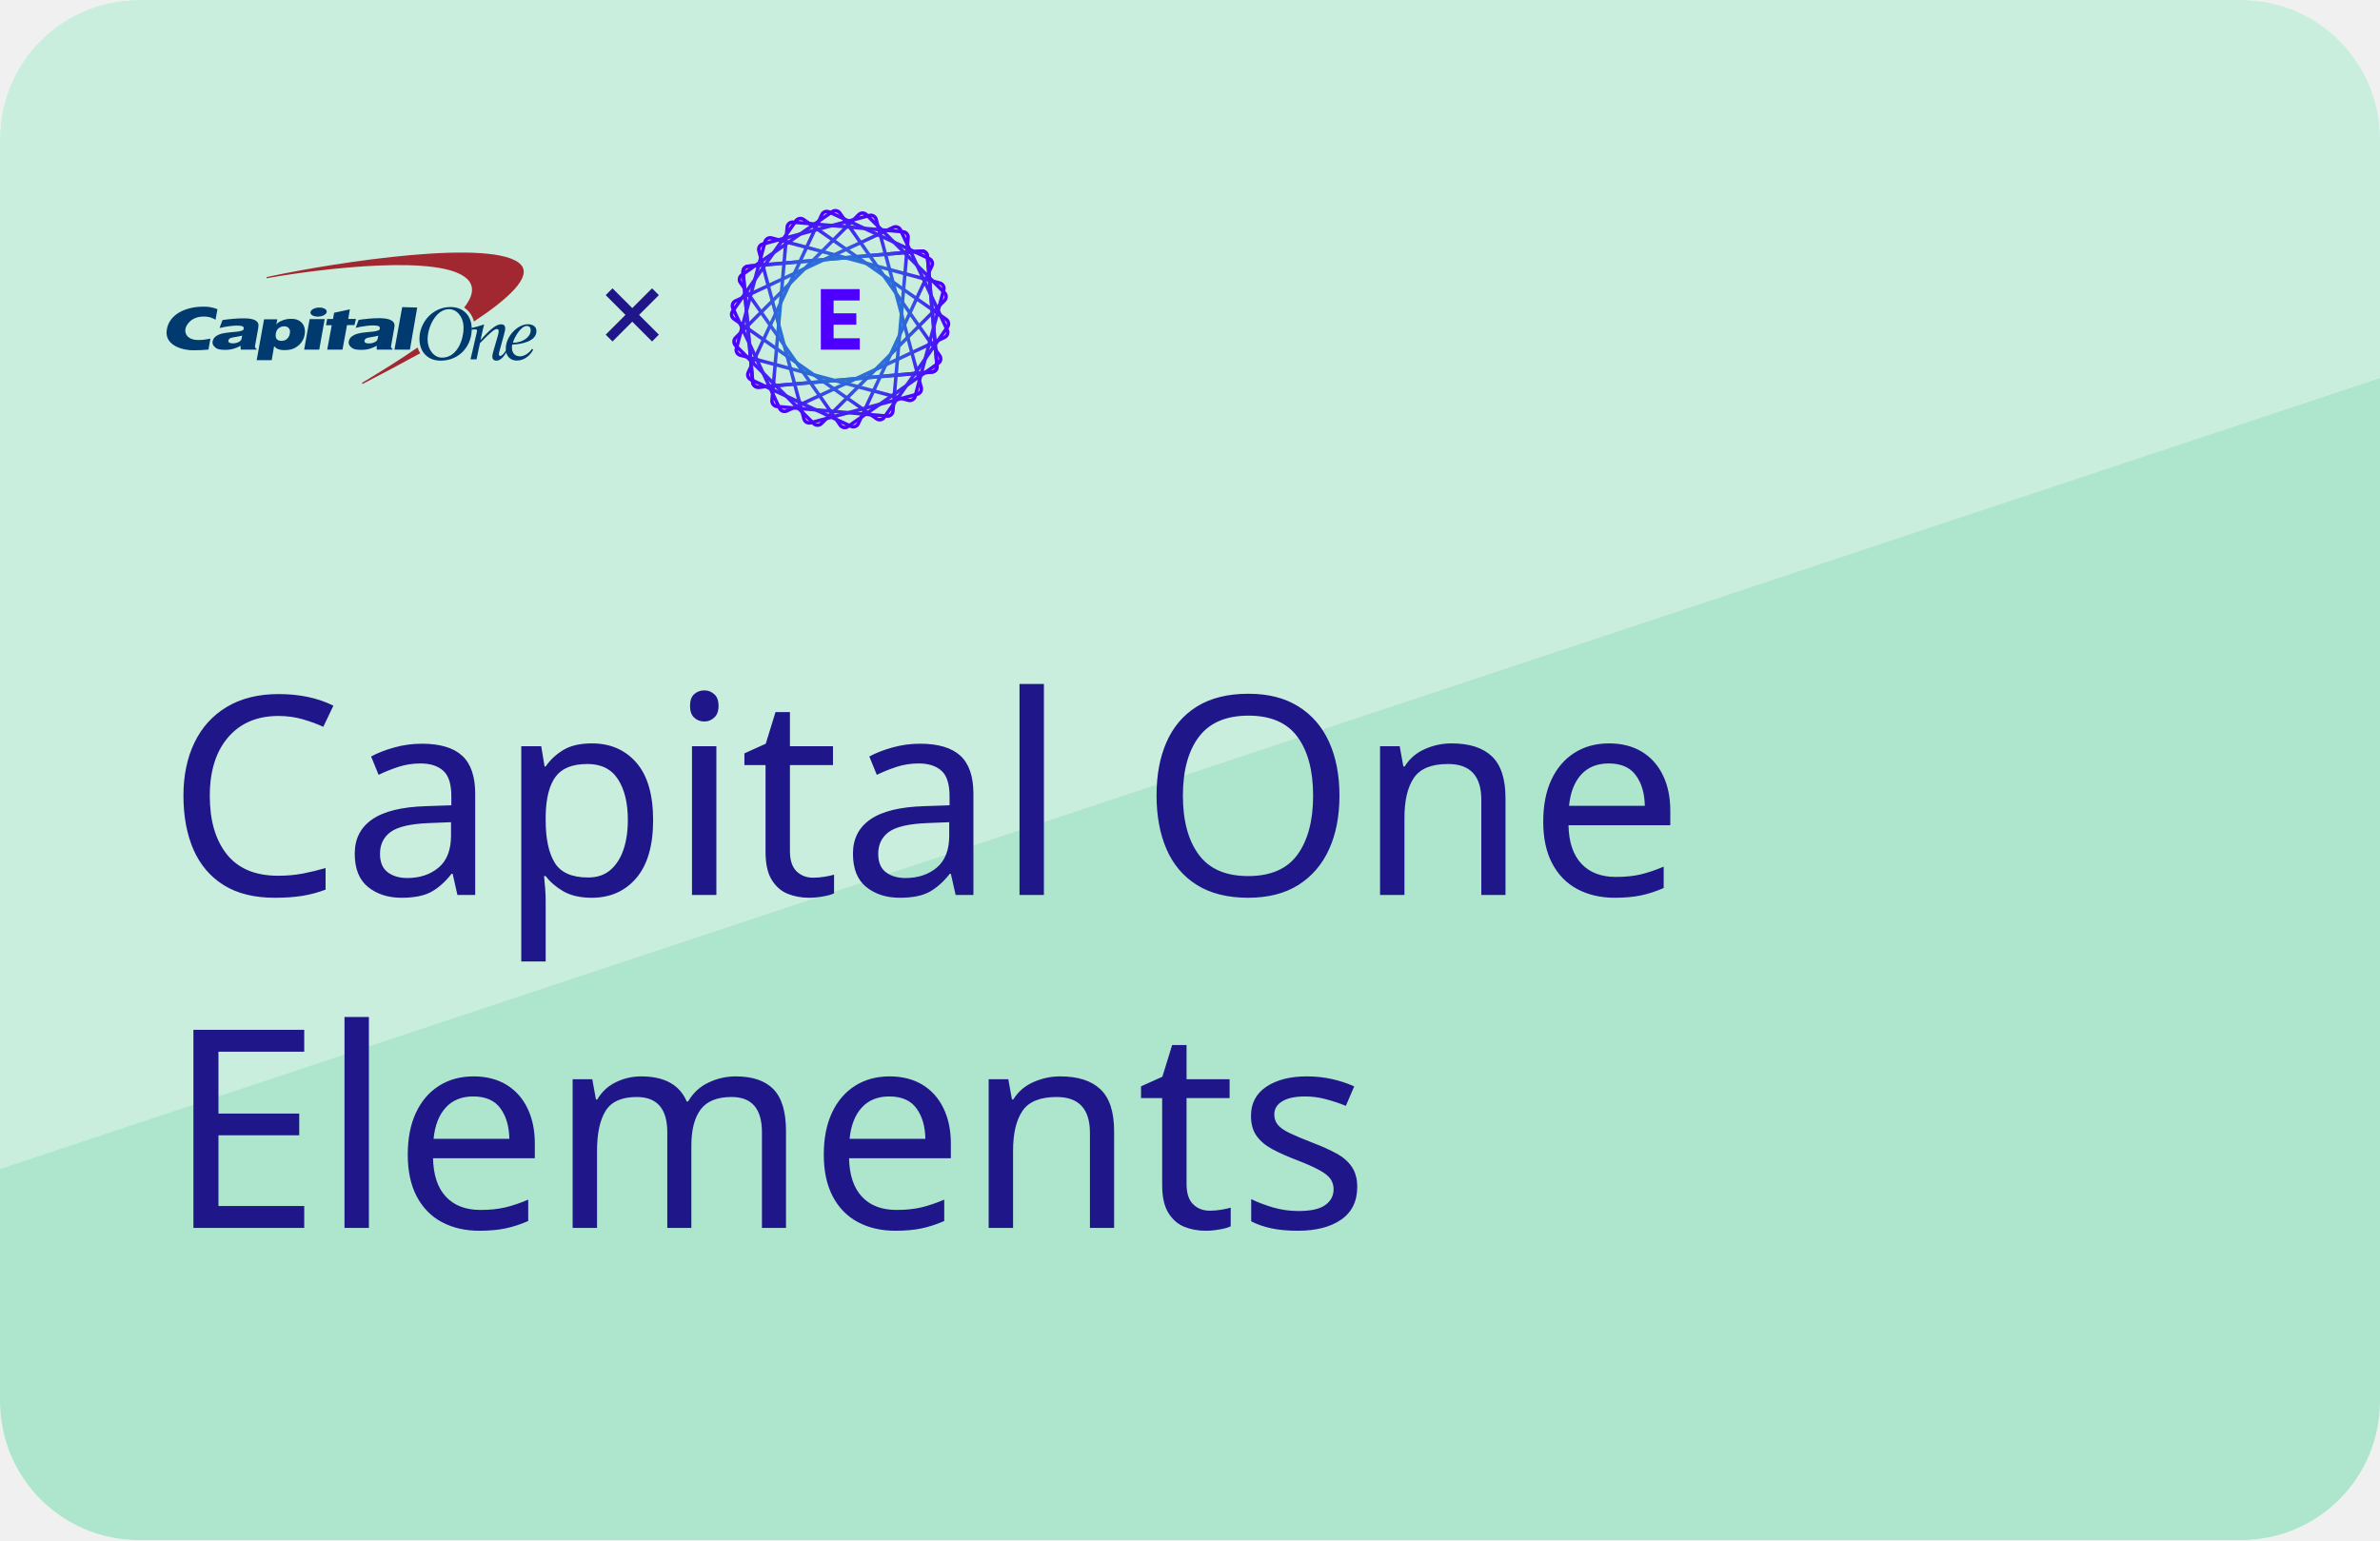
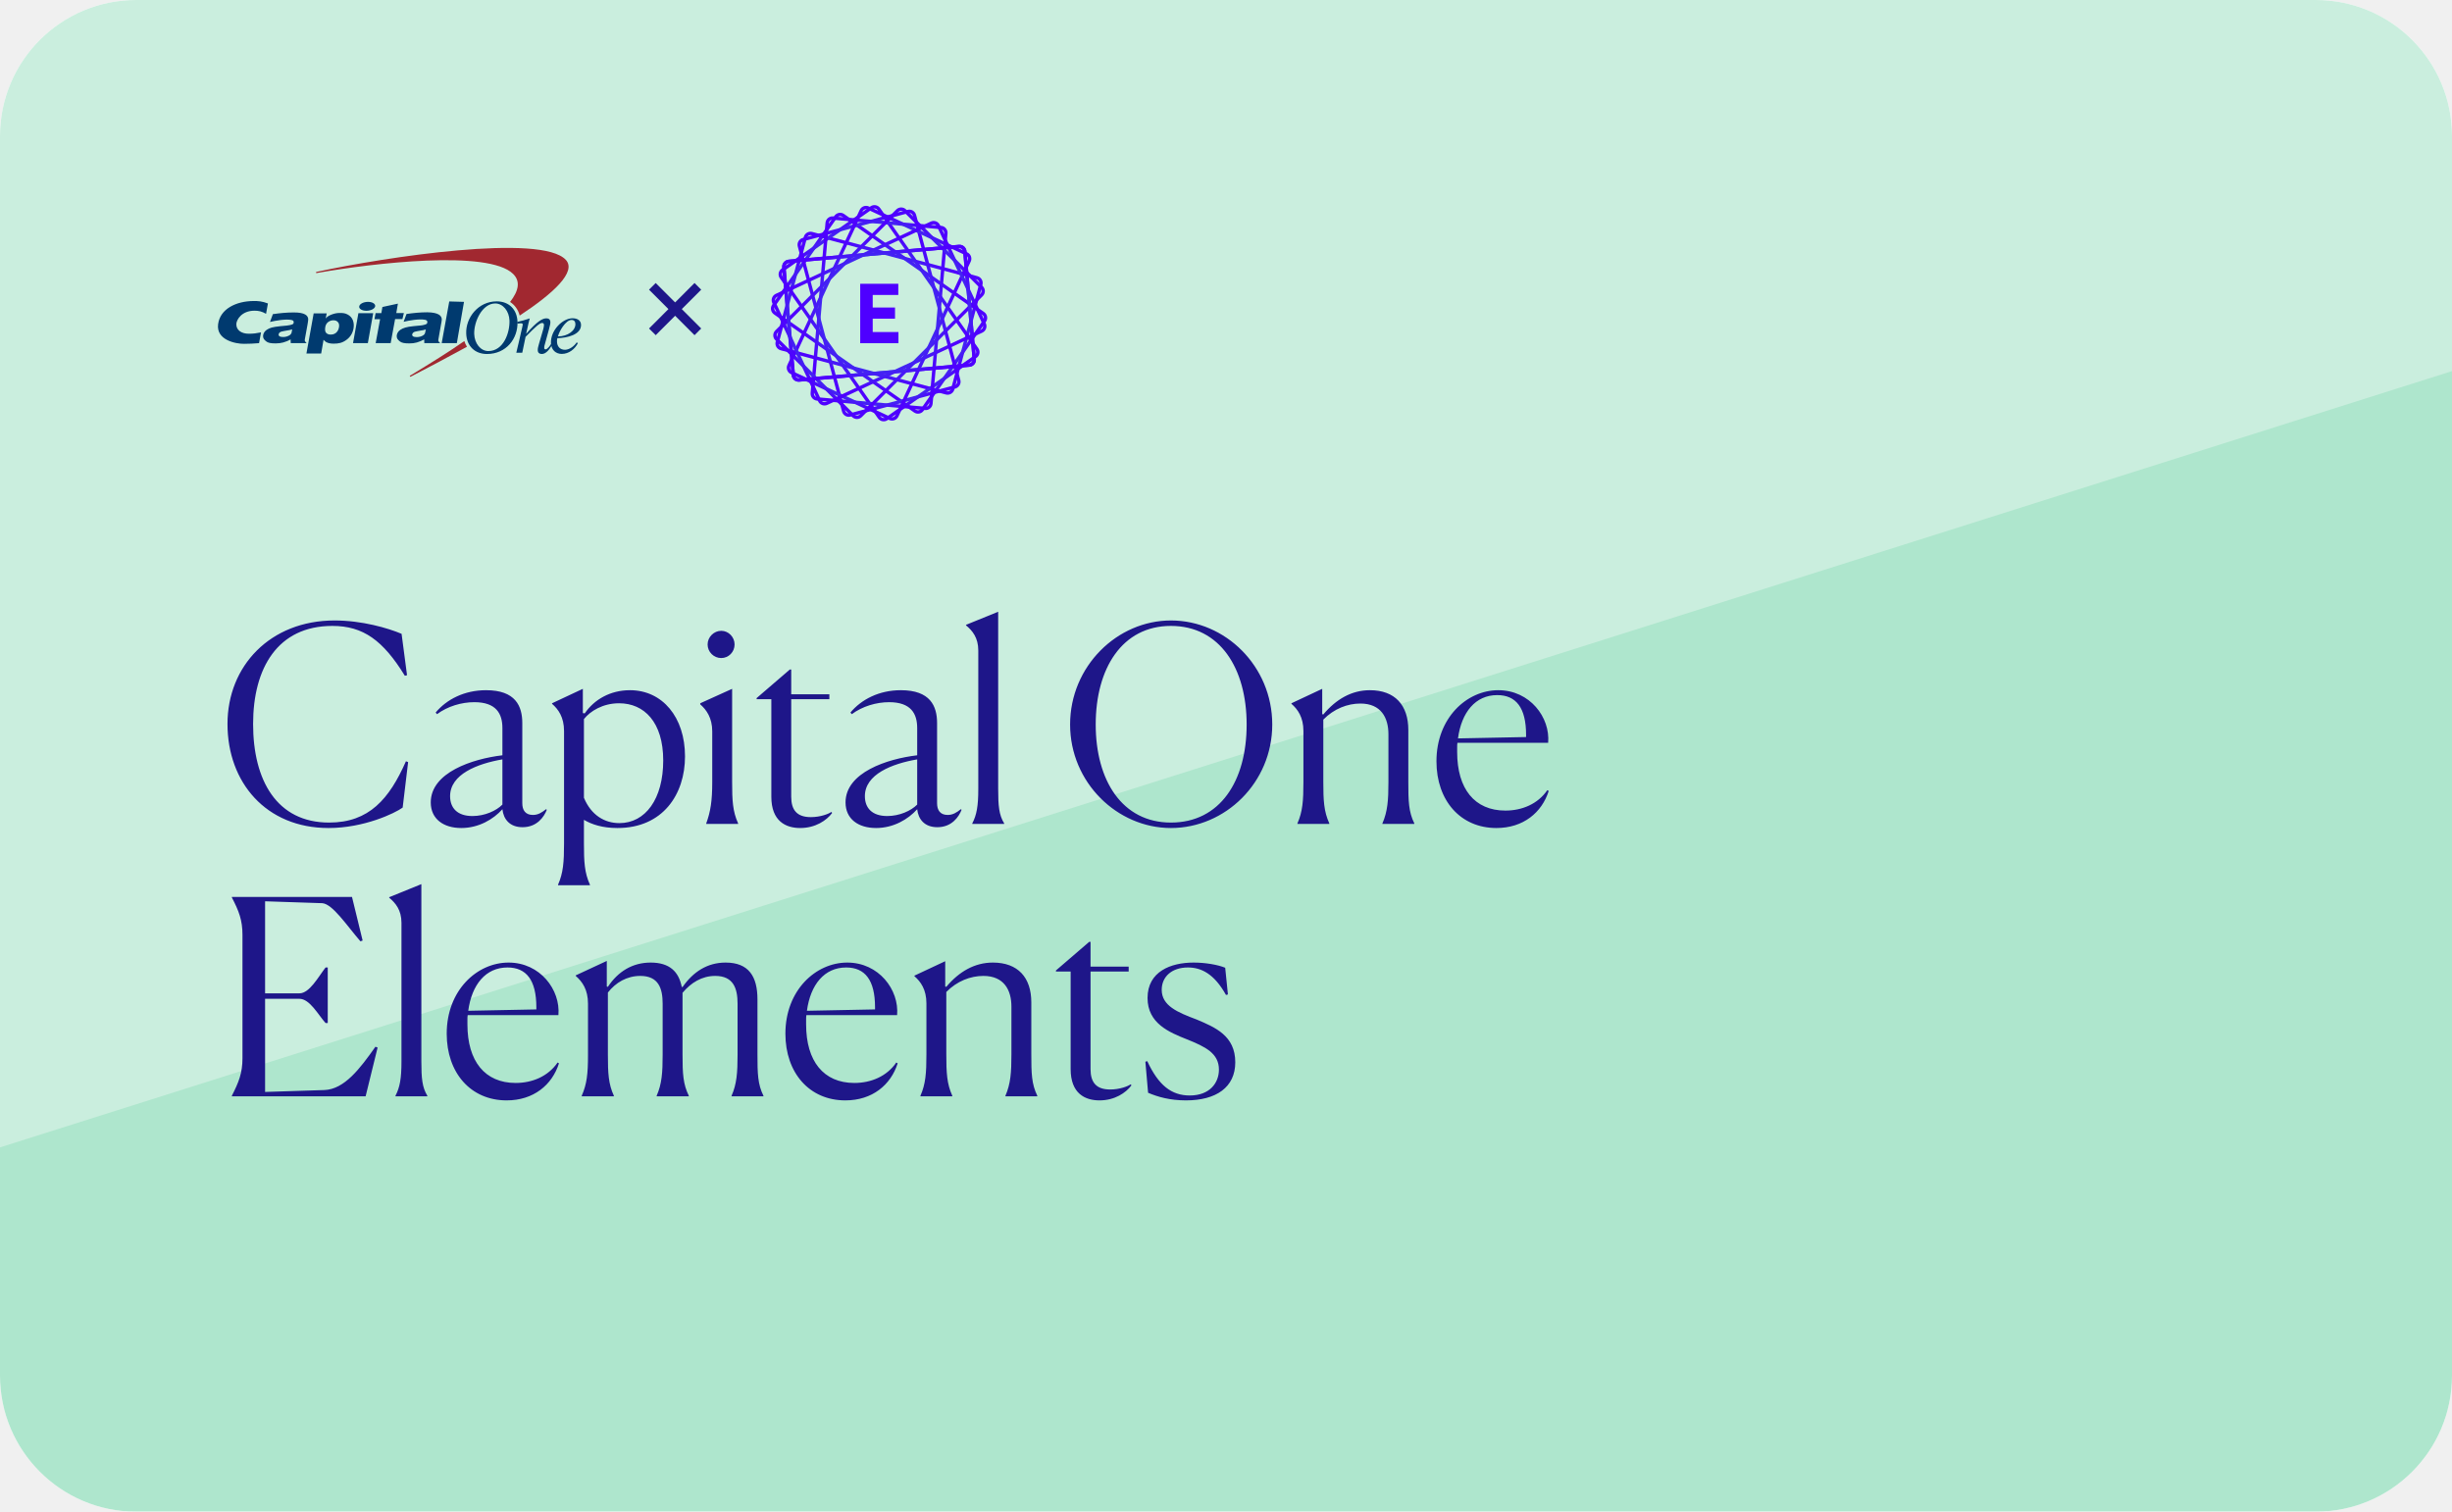
- <svg xmlns="http://www.w3.org/2000/svg" xmlns:xlink="http://www.w3.org/1999/xlink" width="343px" height="222px" viewBox="0 0 343 222" version="1.1">
-   <defs>
-     <rect id="path-1" x="0" y="0" width="343" height="222" rx="20" />
-     <radialGradient cx="50%" cy="50%" fx="50%" fy="50%" r="88.345%" gradientTransform="translate(0.5,0.5),scale(1,0.655847),rotate(90),scale(1,0.997347),translate(-0.5,-0.5)" id="radialGradient-3">
-       <stop stop-color="#00FFA5" offset="0%" />
-       <stop stop-color="#4E00FF" offset="100%" />
-     </radialGradient>
-   </defs>
-   <g id="V3" stroke="none" stroke-width="1" fill="none" fill-rule="evenodd">
-     <g id="Intro-Copy-7" transform="translate(-165, -4503)">
-       <g id="Group-42-Copy-2" transform="translate(165, 3863)">
-         <g id="Group-25-Copy-6" transform="translate(0, 640)">
-           <g id="Group-23">
-             <mask id="mask-2" fill="white">
-               <use xlink:href="#path-1" />
-             </mask>
-             <use id="Mask" fill="#FFFFFF" xlink:href="#path-1" />
-             <g mask="url(#mask-2)">
-               <rect id="Rectangle" fill="#AEE6CD" x="0" y="0" width="343" height="222" />
-               <polygon id="Gradient-BG-Copy" fill="#CAEEDE" points="-2.38004061e-15 0 343 0 343 54.5 0 168.5" />
-             </g>
-           </g>
-           <g id="Group-15" transform="translate(24, 30)">
-             <g id="Group-11">
-               <g id="Group-27-Copy-9" transform="translate(81.06667, 0)">
-                 <polygon id="E" stroke="#4E00FF" stroke-width="0.727" fill="#4E00FF" points="14.705 16.438 14.705 19.124 18.482 19.124 18.482 20.038 13.594 20.038 13.594 12.038 18.459 12.038 18.459 12.952 14.705 12.952 14.705 15.524 17.978 15.524 17.978 16.438" />
-                 <g id="Group-44-Copy-2" stroke="url(#radialGradient-3)" stroke-width="0.5">
-                   <path d="M7.255,3.45 C7.255,3.018 7.605,2.667 8.041,2.667 L23.959,2.667 C24.393,2.667 24.745,3.023 24.745,3.45 L24.745,28.55 C24.745,28.982 24.395,29.333 23.959,29.333 L8.041,29.333 C7.607,29.333 7.255,28.977 7.255,28.55 L7.255,3.45 Z" id="Rectangle-12" transform="translate(16, 16) rotate(-95) translate(-16, -16) " />
-                   <path d="M7.255,3.45 C7.255,3.018 7.605,2.667 8.041,2.667 L23.959,2.667 C24.393,2.667 24.745,3.023 24.745,3.45 L24.745,28.55 C24.745,28.982 24.395,29.333 23.959,29.333 L8.041,29.333 C7.607,29.333 7.255,28.977 7.255,28.55 L7.255,3.45 Z" id="Rectangle-12" transform="translate(16, 16) rotate(-75) translate(-16, -16) " />
-                   <path d="M7.255,3.45 C7.255,3.018 7.605,2.667 8.041,2.667 L23.959,2.667 C24.393,2.667 24.745,3.023 24.745,3.45 L24.745,28.55 C24.745,28.982 24.395,29.333 23.959,29.333 L8.041,29.333 C7.607,29.333 7.255,28.977 7.255,28.55 L7.255,3.45 Z" id="Rectangle-12" transform="translate(16, 16) rotate(-55) translate(-16, -16) " />
-                   <path d="M7.255,3.45 C7.255,3.018 7.605,2.667 8.041,2.667 L23.959,2.667 C24.393,2.667 24.745,3.023 24.745,3.45 L24.745,28.55 C24.745,28.982 24.395,29.333 23.959,29.333 L8.041,29.333 C7.607,29.333 7.255,28.977 7.255,28.55 L7.255,3.45 Z" id="Rectangle-12" transform="translate(16, 16) rotate(-35) translate(-16, -16) " />
-                   <path d="M7.255,3.45 C7.255,3.018 7.605,2.667 8.041,2.667 L23.959,2.667 C24.393,2.667 24.745,3.023 24.745,3.45 L24.745,28.55 C24.745,28.982 24.395,29.333 23.959,29.333 L8.041,29.333 C7.607,29.333 7.255,28.977 7.255,28.55 L7.255,3.45 Z" id="Rectangle-12" transform="translate(16, 16) rotate(-15) translate(-16, -16) " />
-                   <path d="M7.255,3.45 C7.255,3.018 7.605,2.667 8.041,2.667 L23.959,2.667 C24.393,2.667 24.745,3.023 24.745,3.45 L24.745,28.55 C24.745,28.982 24.395,29.333 23.959,29.333 L8.041,29.333 C7.607,29.333 7.255,28.977 7.255,28.55 L7.255,3.45 Z" id="Rectangle-12" transform="translate(16, 16) rotate(5) translate(-16, -16) " />
-                   <path d="M7.255,3.45 C7.255,3.018 7.605,2.667 8.041,2.667 L23.959,2.667 C24.393,2.667 24.745,3.023 24.745,3.45 L24.745,28.55 C24.745,28.982 24.395,29.333 23.959,29.333 L8.041,29.333 C7.607,29.333 7.255,28.977 7.255,28.55 L7.255,3.45 Z" id="Rectangle-12" transform="translate(16, 16) rotate(25) translate(-16, -16) " />
-                   <path d="M7.255,3.45 C7.255,3.018 7.605,2.667 8.041,2.667 L23.959,2.667 C24.393,2.667 24.745,3.023 24.745,3.45 L24.745,28.55 C24.745,28.982 24.395,29.333 23.959,29.333 L8.041,29.333 C7.607,29.333 7.255,28.977 7.255,28.55 L7.255,3.45 Z" id="Rectangle-12" transform="translate(16, 16) rotate(45) translate(-16, -16) " />
-                   <path d="M7.255,3.45 C7.255,3.018 7.605,2.667 8.041,2.667 L23.959,2.667 C24.393,2.667 24.745,3.023 24.745,3.45 L24.745,28.55 C24.745,28.982 24.395,29.333 23.959,29.333 L8.041,29.333 C7.607,29.333 7.255,28.977 7.255,28.55 L7.255,3.45 Z" id="Rectangle-12" transform="translate(16, 16) rotate(65) translate(-16, -16) " />
-                   <path d="M7.255,3.45 C7.255,3.018 7.605,2.667 8.041,2.667 L23.959,2.667 C24.393,2.667 24.745,3.023 24.745,3.45 L24.745,28.55 C24.745,28.982 24.395,29.333 23.959,29.333 L8.041,29.333 C7.607,29.333 7.255,28.977 7.255,28.55 L7.255,3.45 Z" id="Rectangle-12" transform="translate(16, 16) rotate(85) translate(-16, -16) " />
-                 </g>
-               </g>
-               <g id="capital-one-logo-(1)" transform="translate(0, 6.4)">
-                 <path d="M36.177,13.685 C33.901,15.278 31.212,16.945 28.324,18.699 L28.211,18.761 C28.174,18.785 28.161,18.835 28.186,18.884 C28.211,18.921 28.261,18.933 28.311,18.909 L28.411,18.859 C30.862,17.6 33.688,16.093 36.514,14.549 C36.527,14.537 36.539,14.537 36.564,14.524 C36.402,14.265 36.264,13.981 36.177,13.685 L36.177,13.685 Z M51.083,1.767 C47.506,-2.136 24.485,1.371 14.693,3.483 L14.468,3.533 C14.418,3.545 14.393,3.582 14.393,3.631 C14.406,3.681 14.443,3.706 14.493,3.706 L14.718,3.656 C22.821,2.236 39.691,0.26 43.33,3.817 C44.442,4.904 44.167,6.299 42.892,7.942 C43.58,8.386 44.08,9.078 44.305,9.942 C49.307,6.645 52.671,3.508 51.083,1.767 Z" id="Shape" fill="#A12830" />
-                 <g id="Group" transform="translate(0, 7.793502)" fill="#003A6F">
-                   <path d="M37.627,4.866 C37.677,6.237 38.553,7.361 39.703,7.361 C41.929,7.361 42.867,4.668 42.804,2.865 C42.754,1.494 41.854,0.371 40.716,0.371 C38.79,0.371 37.565,3.051 37.627,4.866 L37.627,4.866 Z M36.452,4.792 C36.364,2.445 38.228,0.062 40.929,0.062 C42.729,0.062 43.917,1.247 43.98,3.063 C44.067,5.533 42.329,7.793 39.503,7.793 C37.702,7.793 36.514,6.607 36.452,4.792 Z M10.904,4.174 C10.804,4.211 10.679,4.248 10.529,4.273 C10.379,4.31 10.091,4.36 9.691,4.421 C9.416,4.471 9.216,4.52 9.104,4.607 C8.991,4.681 8.929,4.78 8.916,4.891 C8.891,5.014 8.929,5.113 9.041,5.187 C9.154,5.261 9.329,5.298 9.579,5.298 C9.766,5.298 9.954,5.274 10.141,5.212 C10.329,5.15 10.479,5.076 10.604,4.977 C10.692,4.903 10.754,4.804 10.804,4.693 C10.817,4.607 10.854,4.434 10.904,4.174 L10.904,4.174 Z M13.255,2.729 C13.243,2.939 13.205,3.137 13.155,3.458 L12.755,5.656 C12.717,5.854 12.793,6.002 12.98,6.113 L12.968,6.2 L10.692,6.2 L10.667,5.644 C10.342,5.842 9.941,6.002 9.579,6.101 C9.216,6.187 8.929,6.237 8.491,6.237 C7.753,6.237 7.34,6.163 7.053,5.916 C6.753,5.656 6.615,5.484 6.628,5.125 C6.64,4.915 6.74,4.656 6.903,4.471 C7.065,4.286 7.278,4.162 7.503,4.051 C7.741,3.94 8.016,3.866 8.416,3.804 C8.816,3.742 9.379,3.68 10.129,3.619 C10.517,3.582 10.767,3.495 10.879,3.458 C11.042,3.396 11.092,3.335 11.117,3.211 C11.154,2.989 11.092,2.853 10.779,2.791 C9.966,2.631 8.428,2.89 7.641,3.088 L8.066,1.939 C9.104,1.791 10.091,1.692 11.117,1.692 C12.743,1.68 13.268,2.137 13.255,2.729 L13.255,2.729 Z M19.833,6.2 L20.621,1.803 L22.796,1.803 L22.009,6.2 L19.833,6.2 Z M20.746,0.79 C20.808,0.432 21.383,0.136 22.034,0.136 C22.684,0.136 23.147,0.432 23.084,0.79 C23.022,1.149 22.434,1.445 21.796,1.445 C21.146,1.445 20.671,1.149 20.746,0.79 Z M30.524,4.187 C30.424,4.224 30.299,4.261 30.149,4.286 C29.999,4.323 29.712,4.372 29.299,4.434 C29.024,4.483 28.824,4.533 28.711,4.619 C28.611,4.693 28.549,4.792 28.524,4.903 C28.499,5.027 28.549,5.125 28.649,5.199 C28.761,5.274 28.936,5.311 29.199,5.311 C29.387,5.311 29.574,5.286 29.762,5.224 C29.949,5.162 30.099,5.088 30.224,4.989 C30.312,4.915 30.374,4.817 30.412,4.705 C30.437,4.619 30.474,4.446 30.524,4.187 Z M32.863,2.742 C32.85,2.952 32.813,3.149 32.75,3.47 L32.363,5.669 C32.325,5.866 32.4,6.015 32.588,6.126 L32.575,6.2 L30.299,6.2 L30.287,5.644 C29.949,5.842 29.549,6.002 29.199,6.101 C28.836,6.2 28.549,6.237 28.111,6.237 C27.373,6.237 26.961,6.163 26.673,5.916 C26.373,5.656 26.235,5.484 26.248,5.125 C26.26,4.915 26.36,4.656 26.523,4.471 C26.685,4.286 26.898,4.162 27.123,4.051 C27.361,3.94 27.636,3.866 28.036,3.792 C28.436,3.73 28.999,3.668 29.749,3.606 C30.137,3.569 30.374,3.483 30.487,3.446 C30.65,3.384 30.712,3.322 30.737,3.186 C30.775,2.964 30.7,2.828 30.399,2.766 C29.574,2.606 28.049,2.865 27.261,3.063 L27.686,1.914 C28.736,1.766 29.699,1.667 30.737,1.667 C32.35,1.692 32.875,2.149 32.863,2.742 L32.863,2.742 Z M6.327,4.619 C5.615,4.755 5.227,4.817 4.527,4.817 C3.489,4.817 2.664,4.31 2.701,3.372 C2.739,2.754 3.476,1.433 5.377,1.433 C5.977,1.433 6.44,1.531 7.065,1.89 L7.34,0.371 C6.49,0.049 5.927,-3.23352456e-15 5.19,0.012 C2.701,0.037 0.313,1.149 0.025,3.421 C-0.275,5.731 2.576,6.311 3.839,6.299 C4.564,6.299 5.327,6.262 6.04,6.2 L6.327,4.619 Z M23.997,1.778 L24.147,0.889 L26.423,0.395 L26.185,1.778 L27.298,1.778 L27.086,2.668 L26.01,2.668 L25.36,6.2 C25.36,6.2 23.172,6.187 23.159,6.2 L23.809,2.68 L22.984,2.68 L23.147,1.791 L23.997,1.791 L23.997,1.778 Z M35.076,6.2 L32.85,6.2 L33.963,0.074 L36.127,0.136 L35.076,6.2 Z M16.957,2.841 C16.669,2.841 16.419,2.927 16.181,3.1 C15.956,3.273 15.806,3.52 15.756,3.853 C15.694,4.236 15.731,4.508 15.881,4.681 C16.031,4.854 16.256,4.94 16.557,4.94 C16.757,4.94 16.957,4.903 17.107,4.829 C17.294,4.73 17.419,4.631 17.532,4.471 C17.657,4.298 17.732,4.113 17.769,3.89 C17.832,3.545 17.782,3.285 17.619,3.112 C17.457,2.927 17.244,2.841 16.957,2.841 L16.957,2.841 Z M12.993,7.719 L14.056,1.828 L15.969,1.828 L15.819,2.581 C15.981,2.359 16.244,2.174 16.619,2.025 C16.982,1.877 17.407,1.766 17.857,1.766 C18.357,1.766 18.657,1.791 19.032,1.988 C19.408,2.186 19.658,2.458 19.808,2.828 C19.945,3.186 19.983,3.582 19.908,4.026 C19.783,4.755 19.42,5.323 18.832,5.743 C18.245,6.163 17.719,6.274 16.982,6.274 C16.719,6.274 16.494,6.249 16.306,6.2 C16.131,6.15 15.981,6.101 15.869,6.027 C15.769,5.953 15.656,5.866 15.506,5.706 L15.156,7.719 L12.993,7.719 L12.993,7.719 Z M52.483,3.384 C52.471,3.026 52.296,2.791 51.92,2.791 C51.033,2.791 50.082,4.52 49.92,5.212 C51.37,5.212 52.508,4.347 52.483,3.384 L52.483,3.384 Z M52.671,6.089 L52.846,6.2 C52.408,7.077 51.52,7.781 50.482,7.781 C49.632,7.781 48.932,7.225 48.894,6.175 C48.832,4.298 50.607,2.544 52.07,2.544 C52.696,2.544 53.283,2.816 53.308,3.483 C53.358,4.977 51.233,5.434 49.832,5.471 C49.782,5.632 49.77,5.78 49.782,6.027 C49.807,6.644 50.182,7.175 50.97,7.175 C51.645,7.151 52.321,6.62 52.671,6.089 Z" id="Shape" />
-                   <path d="M43.942,3.335 C44.092,3.31 44.342,3.285 44.442,3.285 C44.605,3.285 44.755,3.31 44.755,3.47 C44.755,3.569 44.593,4.236 44.555,4.384 L44.217,5.866 C44.08,6.472 43.93,7.101 43.805,7.608 L44.68,7.608 L45.168,5.274 C46.668,3.742 47.244,3.236 47.594,3.236 C47.756,3.236 47.856,3.322 47.869,3.507 C47.881,3.779 47.706,4.397 47.644,4.57 L47.144,6.274 C47.031,6.657 46.943,7.003 46.956,7.25 C46.968,7.62 47.206,7.793 47.544,7.793 C48.181,7.793 48.644,7.138 49.044,6.496 L48.932,6.286 C48.769,6.546 48.394,7.114 48.094,7.114 C47.994,7.114 47.906,7.052 47.906,6.891 C47.894,6.694 47.981,6.397 48.044,6.2 L48.594,4.199 C48.744,3.643 48.819,3.298 48.807,3.1 C48.794,2.729 48.569,2.556 48.231,2.556 C47.656,2.556 46.893,2.964 45.28,4.804 L45.255,4.804 L45.455,3.915 C45.568,3.421 45.668,2.915 45.78,2.569 C45.218,2.766 44.43,2.989 43.93,3.088 L43.942,3.335 L43.942,3.335 Z" id="Shape" />
-                 </g>
-               </g>
-               <g id="Group-5" transform="translate(64, 12.26667)" fill="#1E1689" stroke="#1E1689">
-                 <polygon id="Close" points="0.273 0 3.123 2.85 5.973 0 6.246 0.273 3.396 3.123 6.246 5.973 5.973 6.246 3.123 3.396 0.273 6.246 0 5.973 2.85 3.123 0 0.273" />
-               </g>
-             </g>
-           </g>
-           <text id="Capital-One-Elements" font-family="Canela-Light, Canela" font-size="40" font-weight="300" fill="#1E1689">
-             <tspan x="24" y="129">Capital One </tspan>
-             <tspan x="24" y="177">Elements</tspan>
-           </text>
+ <svg xmlns="http://www.w3.org/2000/svg" width="360" height="222" viewBox="0 0 360 222" fill="none">
+   <g id="Group 25 Copy 6">
+     <g id="Group 23">
+       <rect id="Mask" width="360" height="222" rx="20" fill="white" />
+       <mask id="mask0" mask-type="alpha" maskUnits="userSpaceOnUse" x="0" y="0" width="360" height="222">
+         <rect id="Mask_2" width="360" height="222" rx="20" fill="white" />
+       </mask>
+       <g mask="url(#mask0)">
+         <g id="Group 23_2">
+           <rect id="Rectangle" width="360" height="222" fill="#AEE6CD" />
+           <path id="Gradient BG Copy" fill-rule="evenodd" clip-rule="evenodd" d="M0 0H360V54.5L0 168.5L0 0Z" fill="#CAEEDE" />
        </g>
      </g>
    </g>
+     <g id="Group 147">
+       <g id="Group 15">
+         <g id="Group 11">
+           <g id="Group 27 Copy 9">
+             <path id="E" fill-rule="evenodd" clip-rule="evenodd" d="M127.768 46.439V49.125H131.546V50.039H126.658V42.039H131.523V42.953H127.768V45.525H131.042V46.439H127.768Z" fill="#4E00FF" stroke="#4E00FF" stroke-width="0.727" />
+             <g id="Group 44 Copy 2">
+               <path id="Rectangle 12" fill-rule="evenodd" clip-rule="evenodd" d="M117.326 55.805C116.894 55.842 116.513 55.523 116.475 55.09L115.087 39.233C115.05 38.801 115.369 38.42 115.802 38.382L140.801 36.195C141.234 36.157 141.615 36.477 141.653 36.909L143.04 52.766C143.078 53.199 142.758 53.58 142.326 53.617L117.326 55.805Z" stroke="url(#paint0_radial)" stroke-width="0.5" />
+               <path id="Rectangle 12_2" fill-rule="evenodd" clip-rule="evenodd" d="M114.68 51.2C114.261 51.087 114.012 50.656 114.125 50.237L118.245 34.862C118.357 34.443 118.788 34.194 119.207 34.306L143.447 40.801C143.866 40.914 144.115 41.344 144.003 41.764L139.883 57.139C139.77 57.558 139.34 57.807 138.92 57.695L114.68 51.2Z" stroke="url(#paint1_radial)" stroke-width="0.5" />
+               <path id="Rectangle 12_3" fill-rule="evenodd" clip-rule="evenodd" d="M113.77 45.966C113.414 45.717 113.328 45.227 113.577 44.872L122.707 31.833C122.956 31.477 123.445 31.391 123.801 31.64L144.358 46.034C144.713 46.283 144.8 46.773 144.551 47.128L135.421 60.167C135.172 60.523 134.682 60.609 134.326 60.36L113.77 45.966Z" stroke="url(#paint2_radial)" stroke-width="0.5" />
+               <path id="Rectangle 12_4" fill-rule="evenodd" clip-rule="evenodd" d="M114.703 40.737C114.455 40.382 114.541 39.892 114.896 39.643L127.936 30.513C128.291 30.264 128.781 30.351 129.03 30.706L143.424 51.263C143.673 51.618 143.586 52.108 143.231 52.357L130.192 61.487C129.836 61.736 129.346 61.65 129.097 61.294L114.703 40.737Z" stroke="url(#paint3_radial)" stroke-width="0.5" />
+               <path id="Rectangle 12_5" fill-rule="evenodd" clip-rule="evenodd" d="M117.369 36.144C117.257 35.725 117.506 35.294 117.925 35.181L133.3 31.062C133.72 30.949 134.15 31.198 134.263 31.617L140.758 55.857C140.87 56.276 140.621 56.707 140.202 56.82L124.827 60.939C124.408 61.052 123.977 60.803 123.865 60.384L117.369 36.144Z" stroke="url(#paint4_radial)" stroke-width="0.5" />
+               <path id="Rectangle 12_6" fill-rule="evenodd" clip-rule="evenodd" d="M121.446 32.738C121.484 32.306 121.865 31.986 122.297 32.024L138.154 33.411C138.587 33.449 138.906 33.83 138.869 34.262L136.681 59.262C136.644 59.694 136.262 60.014 135.83 59.976L119.973 58.589C119.541 58.551 119.221 58.17 119.259 57.737L121.446 32.738Z" stroke="url(#paint5_radial)" stroke-width="0.5" />
+               <path id="Rectangle 12_7" fill-rule="evenodd" clip-rule="evenodd" d="M126.441 30.933C126.625 30.54 127.092 30.369 127.485 30.553L141.912 37.28C142.305 37.463 142.475 37.931 142.292 38.324L131.686 61.068C131.503 61.461 131.035 61.632 130.642 61.448L116.215 54.721C115.822 54.538 115.652 54.07 115.835 53.677L126.441 30.933Z" stroke="url(#paint6_radial)" stroke-width="0.5" />
+               <path id="Rectangle 12_8" fill-rule="evenodd" clip-rule="evenodd" d="M131.753 30.944C132.06 30.637 132.557 30.637 132.864 30.944L144.12 42.2C144.426 42.507 144.426 43.004 144.12 43.311L126.375 61.056C126.068 61.363 125.57 61.363 125.263 61.056L114.008 49.8C113.701 49.494 113.701 48.996 114.008 48.689L131.753 30.944Z" stroke="url(#paint7_radial)" stroke-width="0.5" />
+               <path id="Rectangle 12_9" fill-rule="evenodd" clip-rule="evenodd" d="M136.74 32.772C137.133 32.588 137.601 32.758 137.784 33.152L144.511 47.578C144.695 47.971 144.525 48.439 144.131 48.622L121.387 59.228C120.994 59.411 120.526 59.241 120.343 58.848L113.616 44.421C113.433 44.028 113.603 43.561 113.996 43.377L136.74 32.772Z" stroke="url(#paint8_radial)" stroke-width="0.5" />
+               <path id="Rectangle 12_10" fill-rule="evenodd" clip-rule="evenodd" d="M140.801 36.195C141.234 36.158 141.615 36.477 141.653 36.91L143.04 52.767C143.078 53.199 142.758 53.58 142.326 53.618L117.326 55.805C116.894 55.843 116.513 55.523 116.475 55.091L115.087 39.234C115.05 38.801 115.369 38.42 115.802 38.383L140.801 36.195Z" stroke="url(#paint9_radial)" stroke-width="0.5" />
+             </g>
+           </g>
+           <g id="capital-one-logo (1)">
+             <path id="Shape" fill-rule="evenodd" clip-rule="evenodd" d="M68.174 50.086C65.898 51.679 63.209 53.346 60.321 55.1L60.208 55.161C60.17 55.186 60.158 55.236 60.183 55.285C60.208 55.322 60.258 55.334 60.308 55.31L60.408 55.26C62.859 54.001 65.685 52.494 68.511 50.95C68.524 50.938 68.536 50.938 68.561 50.925C68.399 50.666 68.261 50.382 68.174 50.086ZM83.079 38.167C79.503 34.265 56.482 37.772 46.69 39.884L46.465 39.934C46.415 39.946 46.39 39.983 46.39 40.032C46.403 40.082 46.44 40.106 46.49 40.106L46.715 40.057C54.818 38.637 71.688 36.661 75.326 40.218C76.439 41.304 76.164 42.7 74.889 44.343C75.577 44.787 76.077 45.479 76.302 46.343C81.304 43.046 84.668 39.909 83.079 38.167Z" fill="#A12830" />
+             <g id="Group">
+               <path id="Shape_2" fill-rule="evenodd" clip-rule="evenodd" d="M69.624 49.06C69.674 50.431 70.55 51.555 71.7 51.555C73.926 51.555 74.864 48.863 74.801 47.06C74.751 45.689 73.851 44.565 72.713 44.565C70.787 44.565 69.562 47.245 69.624 49.06ZM68.449 48.986C68.361 46.64 70.225 44.256 72.926 44.256C74.726 44.256 75.914 45.442 75.977 47.257C76.064 49.727 74.326 51.987 71.5 51.987C69.699 51.987 68.511 50.802 68.449 48.986ZM42.901 48.369C42.801 48.406 42.676 48.443 42.526 48.468C42.376 48.505 42.088 48.554 41.688 48.616C41.413 48.665 41.213 48.715 41.1 48.801C40.988 48.875 40.925 48.974 40.913 49.085C40.888 49.209 40.925 49.307 41.038 49.382C41.151 49.456 41.326 49.493 41.576 49.493C41.763 49.493 41.951 49.468 42.139 49.406C42.326 49.344 42.476 49.27 42.601 49.172C42.689 49.097 42.751 48.999 42.801 48.888C42.814 48.801 42.851 48.628 42.901 48.369ZM45.252 46.924C45.24 47.134 45.202 47.331 45.152 47.653L44.752 49.851C44.715 50.048 44.789 50.197 44.977 50.308L44.965 50.394H42.689L42.664 49.839C42.339 50.036 41.938 50.197 41.576 50.295C41.213 50.382 40.925 50.431 40.488 50.431C39.75 50.431 39.337 50.357 39.05 50.11C38.75 49.851 38.612 49.678 38.625 49.32C38.637 49.11 38.737 48.85 38.9 48.665C39.062 48.48 39.275 48.356 39.5 48.245C39.737 48.134 40.013 48.06 40.413 47.998C40.813 47.937 41.376 47.875 42.126 47.813C42.514 47.776 42.764 47.69 42.876 47.653C43.039 47.591 43.089 47.529 43.114 47.406C43.151 47.183 43.089 47.047 42.776 46.986C41.963 46.825 40.425 47.084 39.638 47.282L40.063 46.133C41.1 45.985 42.088 45.886 43.114 45.886C44.739 45.874 45.265 46.331 45.252 46.924ZM51.83 50.394L52.618 45.998H54.793L54.006 50.394H51.83ZM52.743 44.985C52.805 44.627 53.38 44.33 54.031 44.33C54.681 44.33 55.144 44.627 55.081 44.985C55.019 45.343 54.431 45.639 53.793 45.639C53.143 45.639 52.668 45.343 52.743 44.985ZM62.522 48.381C62.421 48.418 62.296 48.455 62.146 48.48C61.996 48.517 61.709 48.566 61.296 48.628C61.021 48.678 60.821 48.727 60.708 48.813C60.608 48.888 60.546 48.986 60.521 49.097C60.496 49.221 60.546 49.32 60.646 49.394C60.758 49.468 60.933 49.505 61.196 49.505C61.383 49.505 61.571 49.48 61.759 49.419C61.946 49.357 62.096 49.283 62.221 49.184C62.309 49.11 62.371 49.011 62.409 48.9C62.434 48.813 62.471 48.641 62.522 48.381ZM64.86 46.936C64.847 47.146 64.81 47.344 64.747 47.665L64.36 49.863C64.322 50.061 64.397 50.209 64.585 50.32L64.572 50.394H62.296L62.284 49.839C61.946 50.036 61.546 50.197 61.196 50.295C60.833 50.394 60.546 50.431 60.108 50.431C59.37 50.431 58.958 50.357 58.67 50.11C58.37 49.851 58.232 49.678 58.245 49.32C58.257 49.11 58.357 48.85 58.52 48.665C58.682 48.48 58.895 48.356 59.12 48.245C59.358 48.134 59.633 48.06 60.033 47.986C60.433 47.924 60.996 47.862 61.746 47.801C62.134 47.764 62.371 47.677 62.484 47.64C62.647 47.578 62.709 47.517 62.734 47.381C62.772 47.158 62.697 47.023 62.396 46.961C61.571 46.8 60.045 47.06 59.258 47.257L59.683 46.109C60.733 45.961 61.696 45.862 62.734 45.862C64.347 45.886 64.872 46.343 64.86 46.936ZM38.325 48.813C37.612 48.949 37.224 49.011 36.524 49.011C35.486 49.011 34.66 48.505 34.698 47.566C34.736 46.949 35.473 45.627 37.374 45.627C37.974 45.627 38.437 45.726 39.062 46.084L39.337 44.565C38.487 44.244 37.924 44.194 37.187 44.207C34.698 44.231 32.31 45.343 32.022 47.615C31.722 49.925 34.573 50.505 35.836 50.493C36.561 50.493 37.324 50.456 38.037 50.394L38.325 48.813ZM55.994 45.973L56.144 45.084L58.42 44.59L58.182 45.973H59.295L59.083 46.862H58.007L57.357 50.394C57.357 50.394 55.169 50.382 55.156 50.394L55.806 46.874H54.981L55.144 45.985H55.994V45.973ZM67.073 50.394H64.847L65.96 44.269L68.124 44.33L67.073 50.394ZM48.954 47.035C48.666 47.035 48.416 47.121 48.178 47.294C47.953 47.467 47.803 47.714 47.753 48.048C47.691 48.431 47.728 48.702 47.878 48.875C48.028 49.048 48.253 49.135 48.553 49.135C48.754 49.135 48.954 49.097 49.104 49.023C49.291 48.925 49.416 48.826 49.529 48.665C49.654 48.492 49.729 48.307 49.767 48.085C49.829 47.739 49.779 47.48 49.616 47.307C49.454 47.121 49.241 47.035 48.954 47.035ZM44.99 51.913L46.053 46.022H47.966L47.816 46.776C47.978 46.553 48.241 46.368 48.616 46.22C48.979 46.072 49.404 45.961 49.854 45.961C50.354 45.961 50.654 45.985 51.029 46.183C51.405 46.38 51.655 46.652 51.805 47.023C51.942 47.381 51.98 47.776 51.905 48.221C51.78 48.949 51.417 49.517 50.829 49.937C50.242 50.357 49.716 50.468 48.979 50.468C48.716 50.468 48.491 50.444 48.303 50.394C48.128 50.345 47.978 50.295 47.866 50.221C47.766 50.147 47.653 50.061 47.503 49.9L47.153 51.913H44.99ZM84.48 47.578C84.468 47.22 84.293 46.986 83.917 46.986C83.029 46.986 82.079 48.715 81.917 49.406C83.367 49.406 84.505 48.542 84.48 47.578ZM84.668 50.283L84.843 50.394C84.405 51.271 83.517 51.975 82.479 51.975C81.629 51.975 80.929 51.419 80.891 50.37C80.829 48.492 82.604 46.739 84.067 46.739C84.693 46.739 85.28 47.01 85.305 47.677C85.355 49.172 83.23 49.629 81.829 49.666C81.779 49.826 81.766 49.974 81.779 50.221C81.804 50.839 82.179 51.37 82.967 51.37C83.642 51.345 84.317 50.814 84.668 50.283Z" fill="#003A6F" />
+               <path id="Shape_3" fill-rule="evenodd" clip-rule="evenodd" d="M75.939 47.528C76.089 47.503 76.339 47.479 76.439 47.479C76.602 47.479 76.752 47.503 76.752 47.664C76.752 47.763 76.59 48.43 76.552 48.578L76.214 50.06C76.077 50.665 75.927 51.295 75.802 51.801H76.677L77.165 49.467C78.665 47.936 79.24 47.429 79.591 47.429C79.753 47.429 79.853 47.516 79.866 47.701C79.878 47.973 79.703 48.59 79.641 48.763L79.141 50.467C79.028 50.85 78.94 51.196 78.953 51.443C78.965 51.814 79.203 51.986 79.541 51.986C80.178 51.986 80.641 51.332 81.041 50.69L80.929 50.48C80.766 50.739 80.391 51.307 80.091 51.307C79.991 51.307 79.903 51.245 79.903 51.085C79.891 50.887 79.978 50.591 80.041 50.393L80.591 48.393C80.741 47.837 80.816 47.491 80.804 47.293C80.791 46.923 80.566 46.75 80.228 46.75C79.653 46.75 78.89 47.158 77.277 48.998H77.252L77.452 48.108C77.565 47.614 77.665 47.108 77.778 46.762C77.215 46.96 76.427 47.182 75.927 47.281L75.939 47.528Z" fill="#003A6F" />
+             </g>
+           </g>
+           <g id="Group 5">
+             <path id="Close" fill-rule="evenodd" clip-rule="evenodd" d="M96.27 42.268L99.12 45.118L101.97 42.268L102.243 42.541L99.393 45.391L102.243 48.241L101.97 48.514L99.12 45.664L96.27 48.514L95.997 48.241L98.847 45.391L95.997 42.541L96.27 42.268Z" fill="#1E1689" stroke="#1E1689" />
+           </g>
+         </g>
+       </g>
+       <path id="Capital One Elements" d="M59.12 118.6L59.92 111.92L59.6 111.8C57.16 117.32 54.2 120.8 48.32 120.8C40.64 120.8 37.16 114.6 37.16 106.32C37.16 98.12 40.76 91.92 48.8 91.92C53.32 91.92 56.24 94.04 59.44 99.24L59.76 99.16L58.96 93.08C56.96 92.24 53.16 91.12 49.12 91.12C39.68 91.12 33.4 97.8 33.4 106.32C33.4 114.88 39.04 121.6 48.24 121.6C53.44 121.6 57.96 119.44 59.12 118.6ZM69.363 119.84C67.123 119.84 66.083 118.64 66.083 116.92C66.083 113.72 70.043 112.16 73.763 111.52V118.16C72.843 119.08 71.163 119.84 69.363 119.84ZM76.723 121.48C78.843 121.48 79.883 119.96 80.283 118.92L80.163 118.84C79.563 119.32 79.003 119.68 78.243 119.68C77.123 119.68 76.683 118.96 76.683 117.96V106.2C76.683 103.68 75.683 101.36 71.363 101.36C68.163 101.36 65.563 102.72 63.963 104.64L64.163 104.88C65.723 103.72 67.763 103.12 69.643 103.12C72.843 103.12 73.763 104.8 73.763 106.92V110.92C69.363 111.44 63.243 113.44 63.243 117.84C63.243 120.28 65.123 121.6 67.723 121.6C70.283 121.6 72.443 120.32 73.763 118.84C73.923 120.32 74.843 121.48 76.723 121.48ZM90.933 120.88C88.812 120.88 86.812 119.76 85.733 117.16V105.6C86.653 104.44 88.493 103.28 90.892 103.28C94.573 103.28 97.373 106.04 97.373 111.68C97.373 117.32 94.772 120.88 90.933 120.88ZM81.933 130H86.612V129.92C85.812 128.16 85.733 126.56 85.733 123.84V120.4C86.892 121.08 88.453 121.6 90.653 121.6C97.332 121.6 100.573 116.64 100.573 111.08C100.573 105.32 97.252 101.36 92.493 101.36C89.612 101.36 87.252 102.72 85.853 104.76L85.573 104.72V101.16L81.052 103.28V103.36C81.972 104.16 82.812 105.32 82.812 107.36V123.88C82.812 126.6 82.692 128.2 81.933 129.92V130ZM107.85 94.64C107.85 93.56 106.97 92.64 105.89 92.64C104.81 92.64 103.89 93.56 103.89 94.64C103.89 95.76 104.81 96.64 105.89 96.64C106.97 96.64 107.85 95.76 107.85 94.64ZM103.69 120.92V121H108.37V120.92C107.57 119.16 107.49 117.56 107.49 114.8V101.16L102.81 103.28V103.44C103.73 104.24 104.57 105.44 104.57 107.4V114.84C104.57 117.6 104.33 119.16 103.69 120.92ZM117.486 121.6C119.726 121.6 121.366 120.48 122.166 119.4L122.086 119.24C121.646 119.52 120.486 120 119.046 120C117.006 120 116.166 118.96 116.166 117V102.68H121.766V101.96H116.166V98.32H115.966L111.086 102.52V102.68H113.246V117C113.246 120.6 115.366 121.6 117.486 121.6ZM130.261 119.84C128.021 119.84 126.981 118.64 126.981 116.92C126.981 113.72 130.941 112.16 134.661 111.52V118.16C133.741 119.08 132.061 119.84 130.261 119.84ZM137.621 121.48C139.741 121.48 140.781 119.96 141.181 118.92L141.061 118.84C140.461 119.32 139.901 119.68 139.141 119.68C138.021 119.68 137.581 118.96 137.581 117.96V106.2C137.581 103.68 136.581 101.36 132.261 101.36C129.061 101.36 126.461 102.72 124.861 104.64L125.061 104.88C126.621 103.72 128.661 103.12 130.541 103.12C133.741 103.12 134.661 104.8 134.661 106.92V110.92C130.261 111.44 124.141 113.44 124.141 117.84C124.141 120.28 126.021 121.6 128.621 121.6C131.181 121.6 133.341 120.32 134.661 118.84C134.821 120.32 135.741 121.48 137.621 121.48ZM142.751 120.92V121H147.431V120.92C146.671 119.68 146.551 118.36 146.551 115.84V89.84L141.831 91.76V91.84C142.751 92.6 143.631 93.64 143.631 95.52V115.88C143.631 118.4 143.391 119.68 142.751 120.92ZM171.911 121.6C179.911 121.6 186.791 114.92 186.791 106.4C186.791 97.84 179.911 91.12 171.911 91.12C164.031 91.12 157.111 97.84 157.111 106.4C157.111 114.92 164.031 121.6 171.911 121.6ZM171.911 120.8C164.751 120.8 160.871 114.6 160.871 106.4C160.871 98.16 164.751 91.92 171.911 91.92C179.111 91.92 183.031 98.16 183.031 106.4C183.031 114.72 179.111 120.8 171.911 120.8ZM195.167 121V120.92C194.367 119.16 194.287 117.56 194.287 114.8V105.68C195.847 104.08 197.847 103.32 199.727 103.32C202.767 103.32 203.847 105.4 203.847 107.84V114.84C203.847 117.52 203.727 119.16 202.967 120.92V121H207.647V120.92C206.807 119.2 206.767 117.64 206.767 114.8V107.2C206.767 103.56 204.807 101.36 201.127 101.36C198.447 101.36 196.167 102.68 194.287 104.92L194.127 104.88V101.16L189.607 103.28V103.36C190.527 104.16 191.367 105.32 191.367 107.36V114.84C191.367 117.6 191.247 119.2 190.487 120.92V121H195.167ZM227.378 116.16L227.178 116.04C225.778 118.08 223.458 119.04 221.018 119.04C216.498 119.04 213.938 115.84 213.938 110.44V109.76C213.938 109.52 213.938 109.28 213.978 109.08H227.298C227.618 105.36 224.618 101.36 219.978 101.36C215.338 101.36 210.898 105.44 210.898 111.8C210.898 117.56 214.418 121.6 219.698 121.6C223.658 121.6 226.378 119.32 227.378 116.16ZM219.818 102.08C222.578 102.08 224.058 103.92 224.058 107.92V108.24L214.058 108.44C214.578 104.6 216.618 102.08 219.818 102.08ZM53.68 161L55.44 153.84L55.12 153.72C52.84 156.96 50.56 159.96 47.64 160.08L38.92 160.36V146.68H43.96C45.48 146.68 46.72 149.04 47.8 150.24H48.12V142.08H47.8C46.72 143.48 45.44 145.88 43.96 145.88H38.92V132.36L47.32 132.64C48.84 132.76 50.88 135.88 52.92 138.24L53.24 138.12L51.68 131.72H34.04V131.8C35.08 133.8 35.6 135.12 35.6 137.32V155.4C35.6 157.6 35.04 158.96 34.04 160.92V161H53.68ZM58.063 160.92V161H62.743V160.92C61.983 159.68 61.863 158.36 61.863 155.84V129.84L57.143 131.76V131.84C58.063 132.6 58.943 133.64 58.943 135.52V155.88C58.943 158.4 58.703 159.68 58.063 160.92ZM82.066 156.16L81.866 156.04C80.466 158.08 78.146 159.04 75.706 159.04C71.186 159.04 68.626 155.84 68.626 150.44V149.76C68.626 149.52 68.626 149.28 68.666 149.08H81.986C82.306 145.36 79.306 141.36 74.666 141.36C70.026 141.36 65.586 145.44 65.586 151.8C65.586 157.56 69.106 161.6 74.386 161.6C78.346 161.6 81.066 159.32 82.066 156.16ZM74.506 142.08C77.266 142.08 78.746 143.92 78.746 147.92V148.24L68.746 148.44C69.266 144.6 71.306 142.08 74.506 142.08ZM90.129 161V160.92C89.329 159.2 89.249 157.6 89.249 154.88V145.76C90.409 144.28 92.049 143.32 94.009 143.32C96.689 143.32 97.289 145.16 97.289 147.4V154.92C97.289 157.52 97.169 159.2 96.409 160.92V161H101.129V160.92C100.289 159.2 100.209 157.68 100.209 154.88V145.8C101.449 144.32 103.049 143.32 105.009 143.32C107.689 143.32 108.289 145.16 108.289 147.4V154.92C108.289 157.52 108.169 159.2 107.409 160.92V161H112.089V160.92C111.249 159.24 111.209 157.64 111.209 154.88V146.76C111.209 143.4 109.929 141.36 106.529 141.36C103.849 141.36 101.769 142.72 100.209 144.96L100.089 144.92C99.649 142.68 98.289 141.36 95.529 141.36C92.849 141.36 90.729 142.68 89.249 144.92L89.089 144.88V141.12L84.529 143.24V143.32C85.489 144.16 86.329 145.32 86.329 147.4V154.92C86.329 157.68 86.169 159.2 85.409 160.92V161H90.129ZM131.792 156.16L131.592 156.04C130.192 158.08 127.872 159.04 125.432 159.04C120.912 159.04 118.352 155.84 118.352 150.44V149.76C118.352 149.52 118.352 149.28 118.392 149.08H131.712C132.032 145.36 129.032 141.36 124.392 141.36C119.752 141.36 115.312 145.44 115.312 151.8C115.312 157.56 118.832 161.6 124.112 161.6C128.072 161.6 130.792 159.32 131.792 156.16ZM124.232 142.08C126.992 142.08 128.472 143.92 128.472 147.92V148.24L118.472 148.44C118.992 144.6 121.032 142.08 124.232 142.08ZM139.816 161V160.92C139.016 159.16 138.936 157.56 138.936 154.8V145.68C140.496 144.08 142.496 143.32 144.376 143.32C147.416 143.32 148.496 145.4 148.496 147.84V154.84C148.496 157.52 148.376 159.16 147.616 160.92V161H152.296V160.92C151.456 159.2 151.416 157.64 151.416 154.8V147.2C151.416 143.56 149.456 141.36 145.776 141.36C143.096 141.36 140.816 142.68 138.936 144.92L138.776 144.88V141.16L134.256 143.28V143.36C135.176 144.16 136.016 145.32 136.016 147.36V154.84C136.016 157.6 135.896 159.2 135.136 160.92V161H139.816ZM161.431 161.6C163.671 161.6 165.311 160.48 166.111 159.4L166.031 159.24C165.591 159.52 164.431 160 162.991 160C160.951 160 160.111 158.96 160.111 157V142.68H165.711V141.96H160.111V138.32H159.911L155.031 142.52V142.68H157.191V157C157.191 160.6 159.311 161.6 161.431 161.6ZM180.282 146.04L179.882 142.12C178.802 141.68 177.002 141.36 175.242 141.36C171.882 141.36 168.482 142.68 168.482 146.56C168.482 150.28 171.642 151.6 174.282 152.64C176.962 153.72 178.962 154.68 178.962 157.08C178.962 159.04 177.602 160.88 174.682 160.88C171.962 160.88 170.082 159.36 168.442 155.84L168.162 155.92L168.562 160.48C169.962 161.08 171.762 161.6 174.122 161.6C178.562 161.6 181.362 159.68 181.362 156C181.362 152.12 178.442 150.88 175.682 149.72C172.922 148.68 170.562 147.72 170.562 145.36C170.562 143.44 172.042 142.08 174.402 142.08C176.322 142.08 178.242 142.96 180.002 146.12L180.282 146.04Z" fill="#1E1689" />
+     </g>
  </g>
+   <defs>
+     <radialGradient id="paint0_radial" cx="0" cy="0" r="1" gradientUnits="userSpaceOnUse" gradientTransform="translate(129.064 45.9996) rotate(-5) scale(15.451 10.1066)">
+       <stop stop-color="#00FFA5" />
+       <stop offset="1" stop-color="#4E00FF" />
+     </radialGradient>
+     <radialGradient id="paint1_radial" cx="0" cy="0" r="1" gradientUnits="userSpaceOnUse" gradientTransform="translate(129.064 46.0004) rotate(15) scale(15.4509 10.1066)">
+       <stop stop-color="#00FFA5" />
+       <stop offset="1" stop-color="#4E00FF" />
+     </radialGradient>
+     <radialGradient id="paint2_radial" cx="0" cy="0" r="1" gradientUnits="userSpaceOnUse" gradientTransform="translate(129.064 46.0001) rotate(35) scale(15.451 10.1066)">
+       <stop stop-color="#00FFA5" />
+       <stop offset="1" stop-color="#4E00FF" />
+     </radialGradient>
+     <radialGradient id="paint3_radial" cx="0" cy="0" r="1" gradientUnits="userSpaceOnUse" gradientTransform="translate(129.064 46.0001) rotate(55) scale(15.451 10.1066)">
+       <stop stop-color="#00FFA5" />
+       <stop offset="1" stop-color="#4E00FF" />
+     </radialGradient>
+     <radialGradient id="paint4_radial" cx="0" cy="0" r="1" gradientUnits="userSpaceOnUse" gradientTransform="translate(129.064 46.0005) rotate(75) scale(15.4509 10.1066)">
+       <stop stop-color="#00FFA5" />
+       <stop offset="1" stop-color="#4E00FF" />
+     </radialGradient>
+     <radialGradient id="paint5_radial" cx="0" cy="0" r="1" gradientUnits="userSpaceOnUse" gradientTransform="translate(129.064 45.9998) rotate(95) scale(15.451 10.1066)">
+       <stop stop-color="#00FFA5" />
+       <stop offset="1" stop-color="#4E00FF" />
+     </radialGradient>
+     <radialGradient id="paint6_radial" cx="0" cy="0" r="1" gradientUnits="userSpaceOnUse" gradientTransform="translate(129.064 46.0004) rotate(115) scale(15.451 10.1066)">
+       <stop stop-color="#00FFA5" />
+       <stop offset="1" stop-color="#4E00FF" />
+     </radialGradient>
+     <radialGradient id="paint7_radial" cx="0" cy="0" r="1" gradientUnits="userSpaceOnUse" gradientTransform="translate(129.064 46.0001) rotate(135) scale(15.4509 10.1066)">
+       <stop stop-color="#00FFA5" />
+       <stop offset="1" stop-color="#4E00FF" />
+     </radialGradient>
+     <radialGradient id="paint8_radial" cx="0" cy="0" r="1" gradientUnits="userSpaceOnUse" gradientTransform="translate(129.064 45.9997) rotate(155) scale(15.451 10.1066)">
+       <stop stop-color="#00FFA5" />
+       <stop offset="1" stop-color="#4E00FF" />
+     </radialGradient>
+     <radialGradient id="paint9_radial" cx="0" cy="0" r="1" gradientUnits="userSpaceOnUse" gradientTransform="translate(129.064 46.0004) rotate(175) scale(15.451 10.1066)">
+       <stop stop-color="#00FFA5" />
+       <stop offset="1" stop-color="#4E00FF" />
+     </radialGradient>
+   </defs>
</svg>
